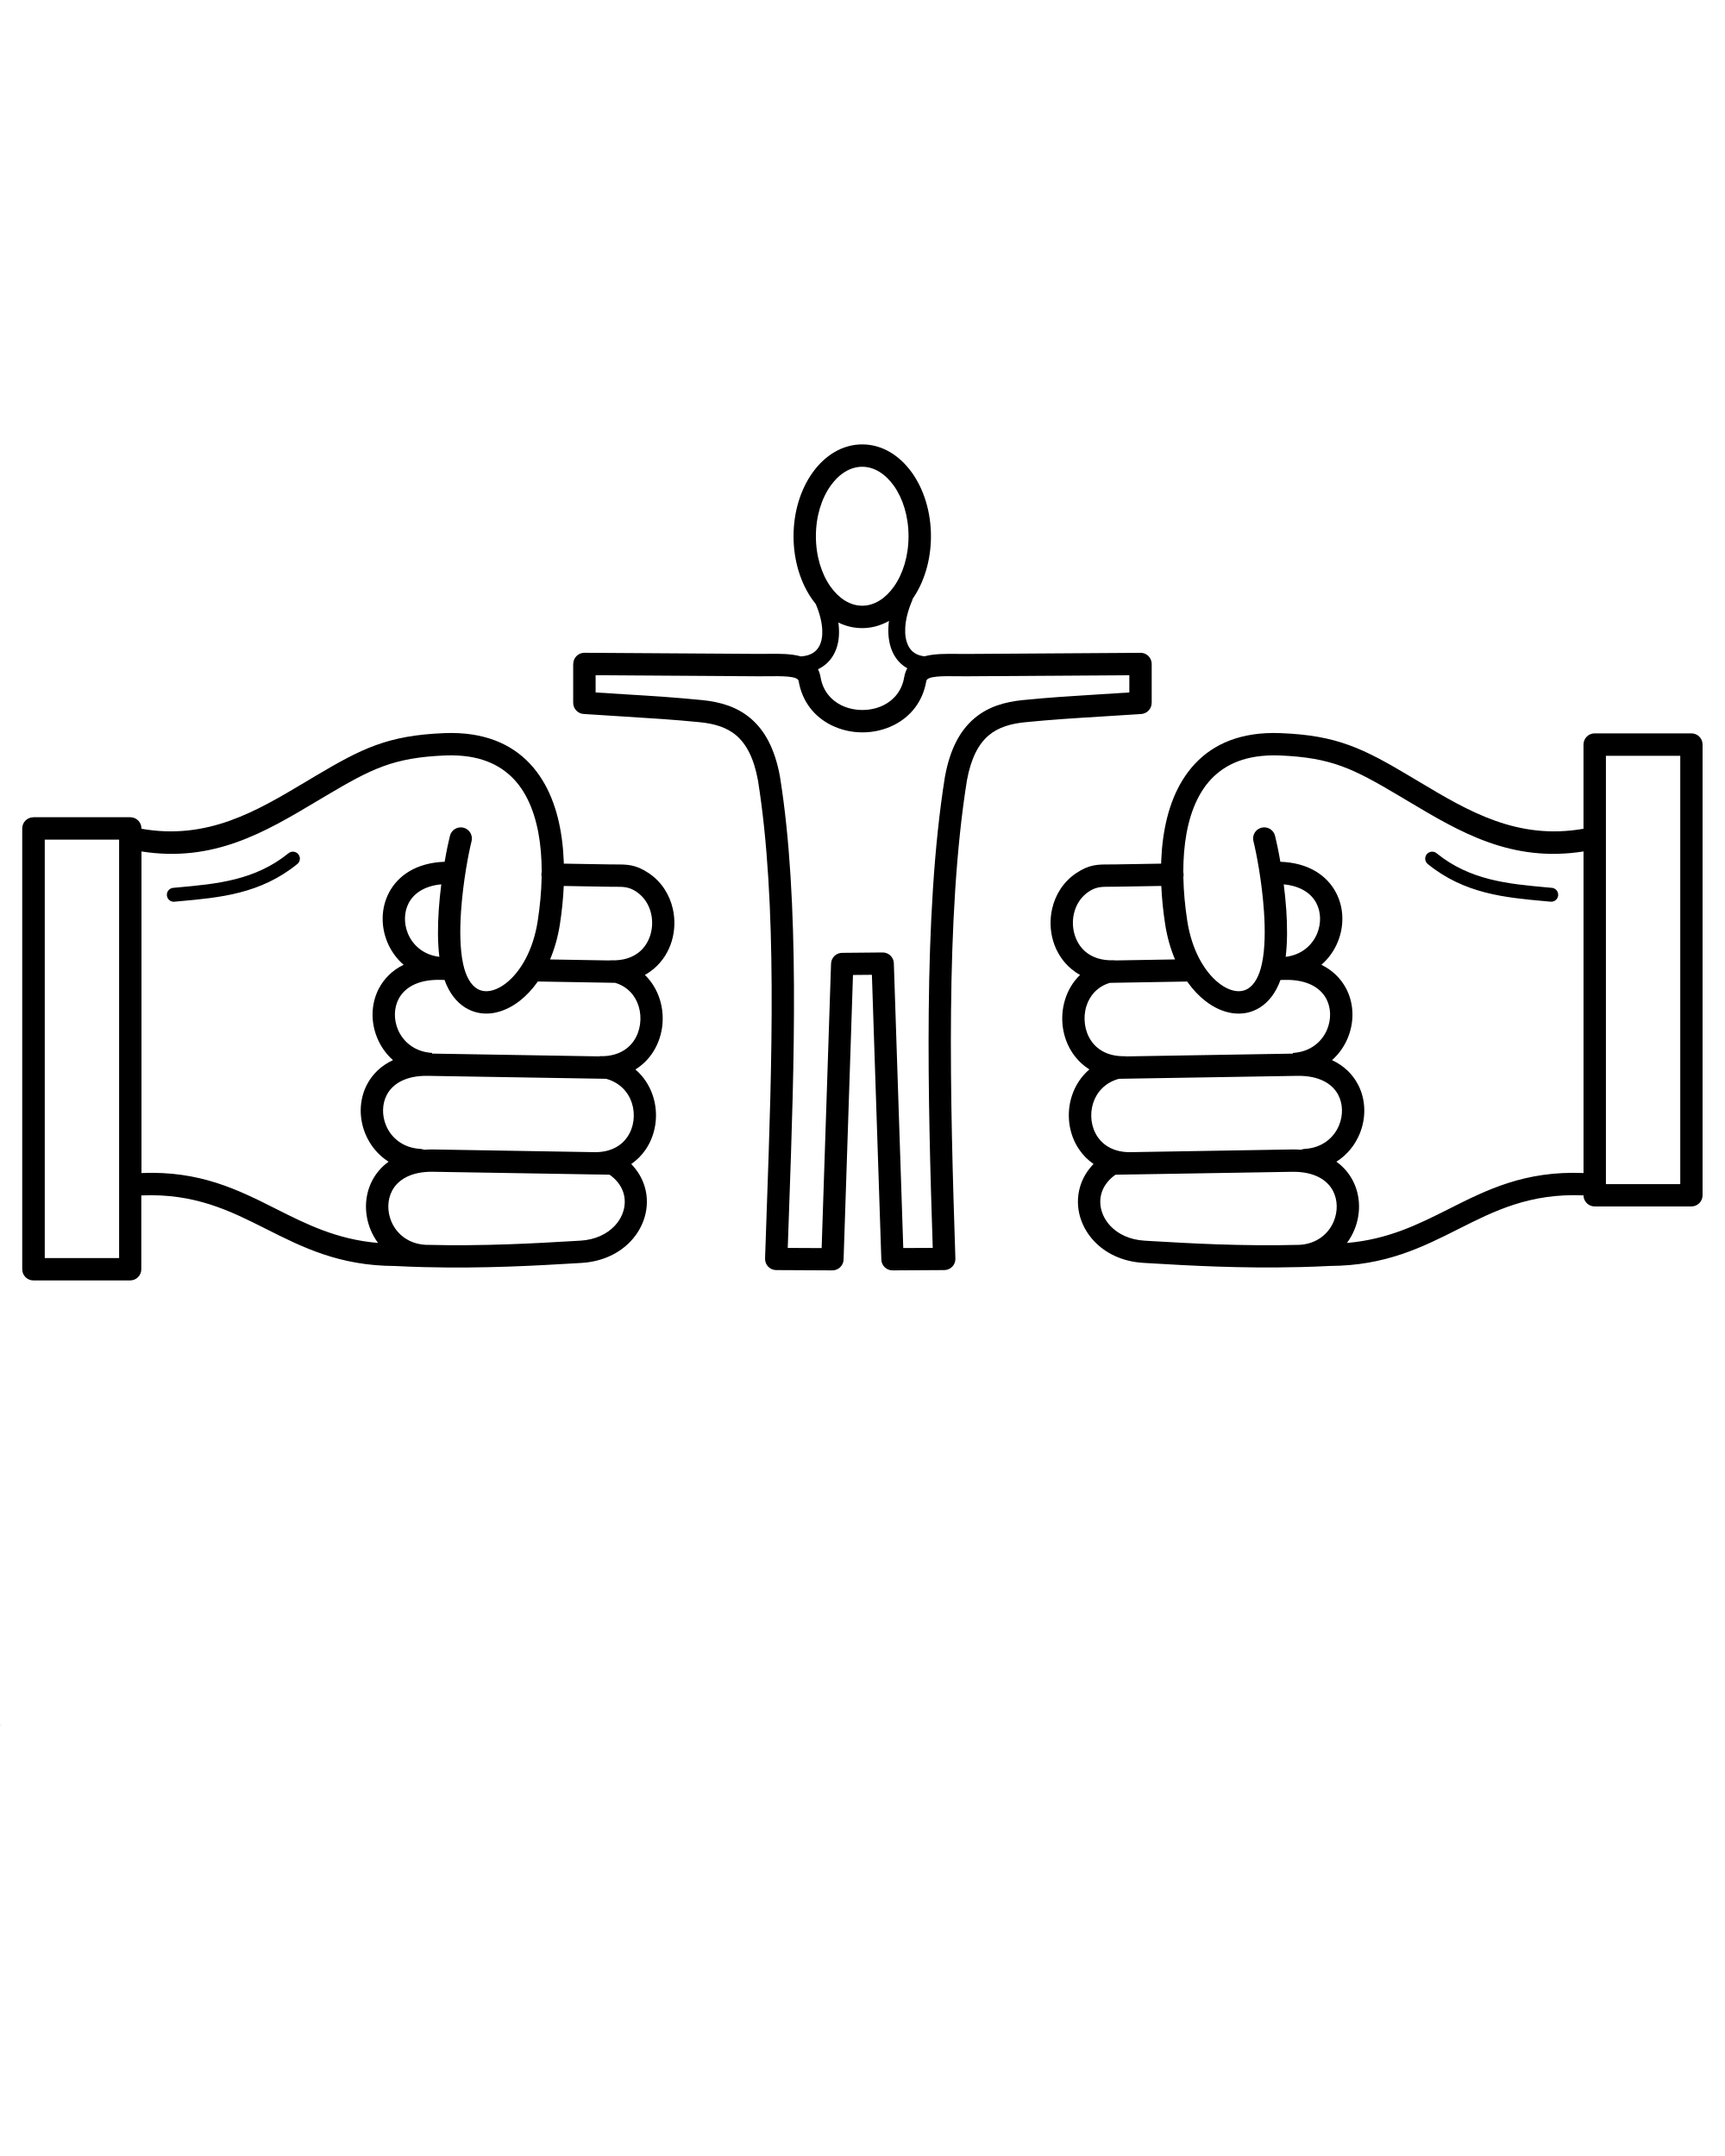
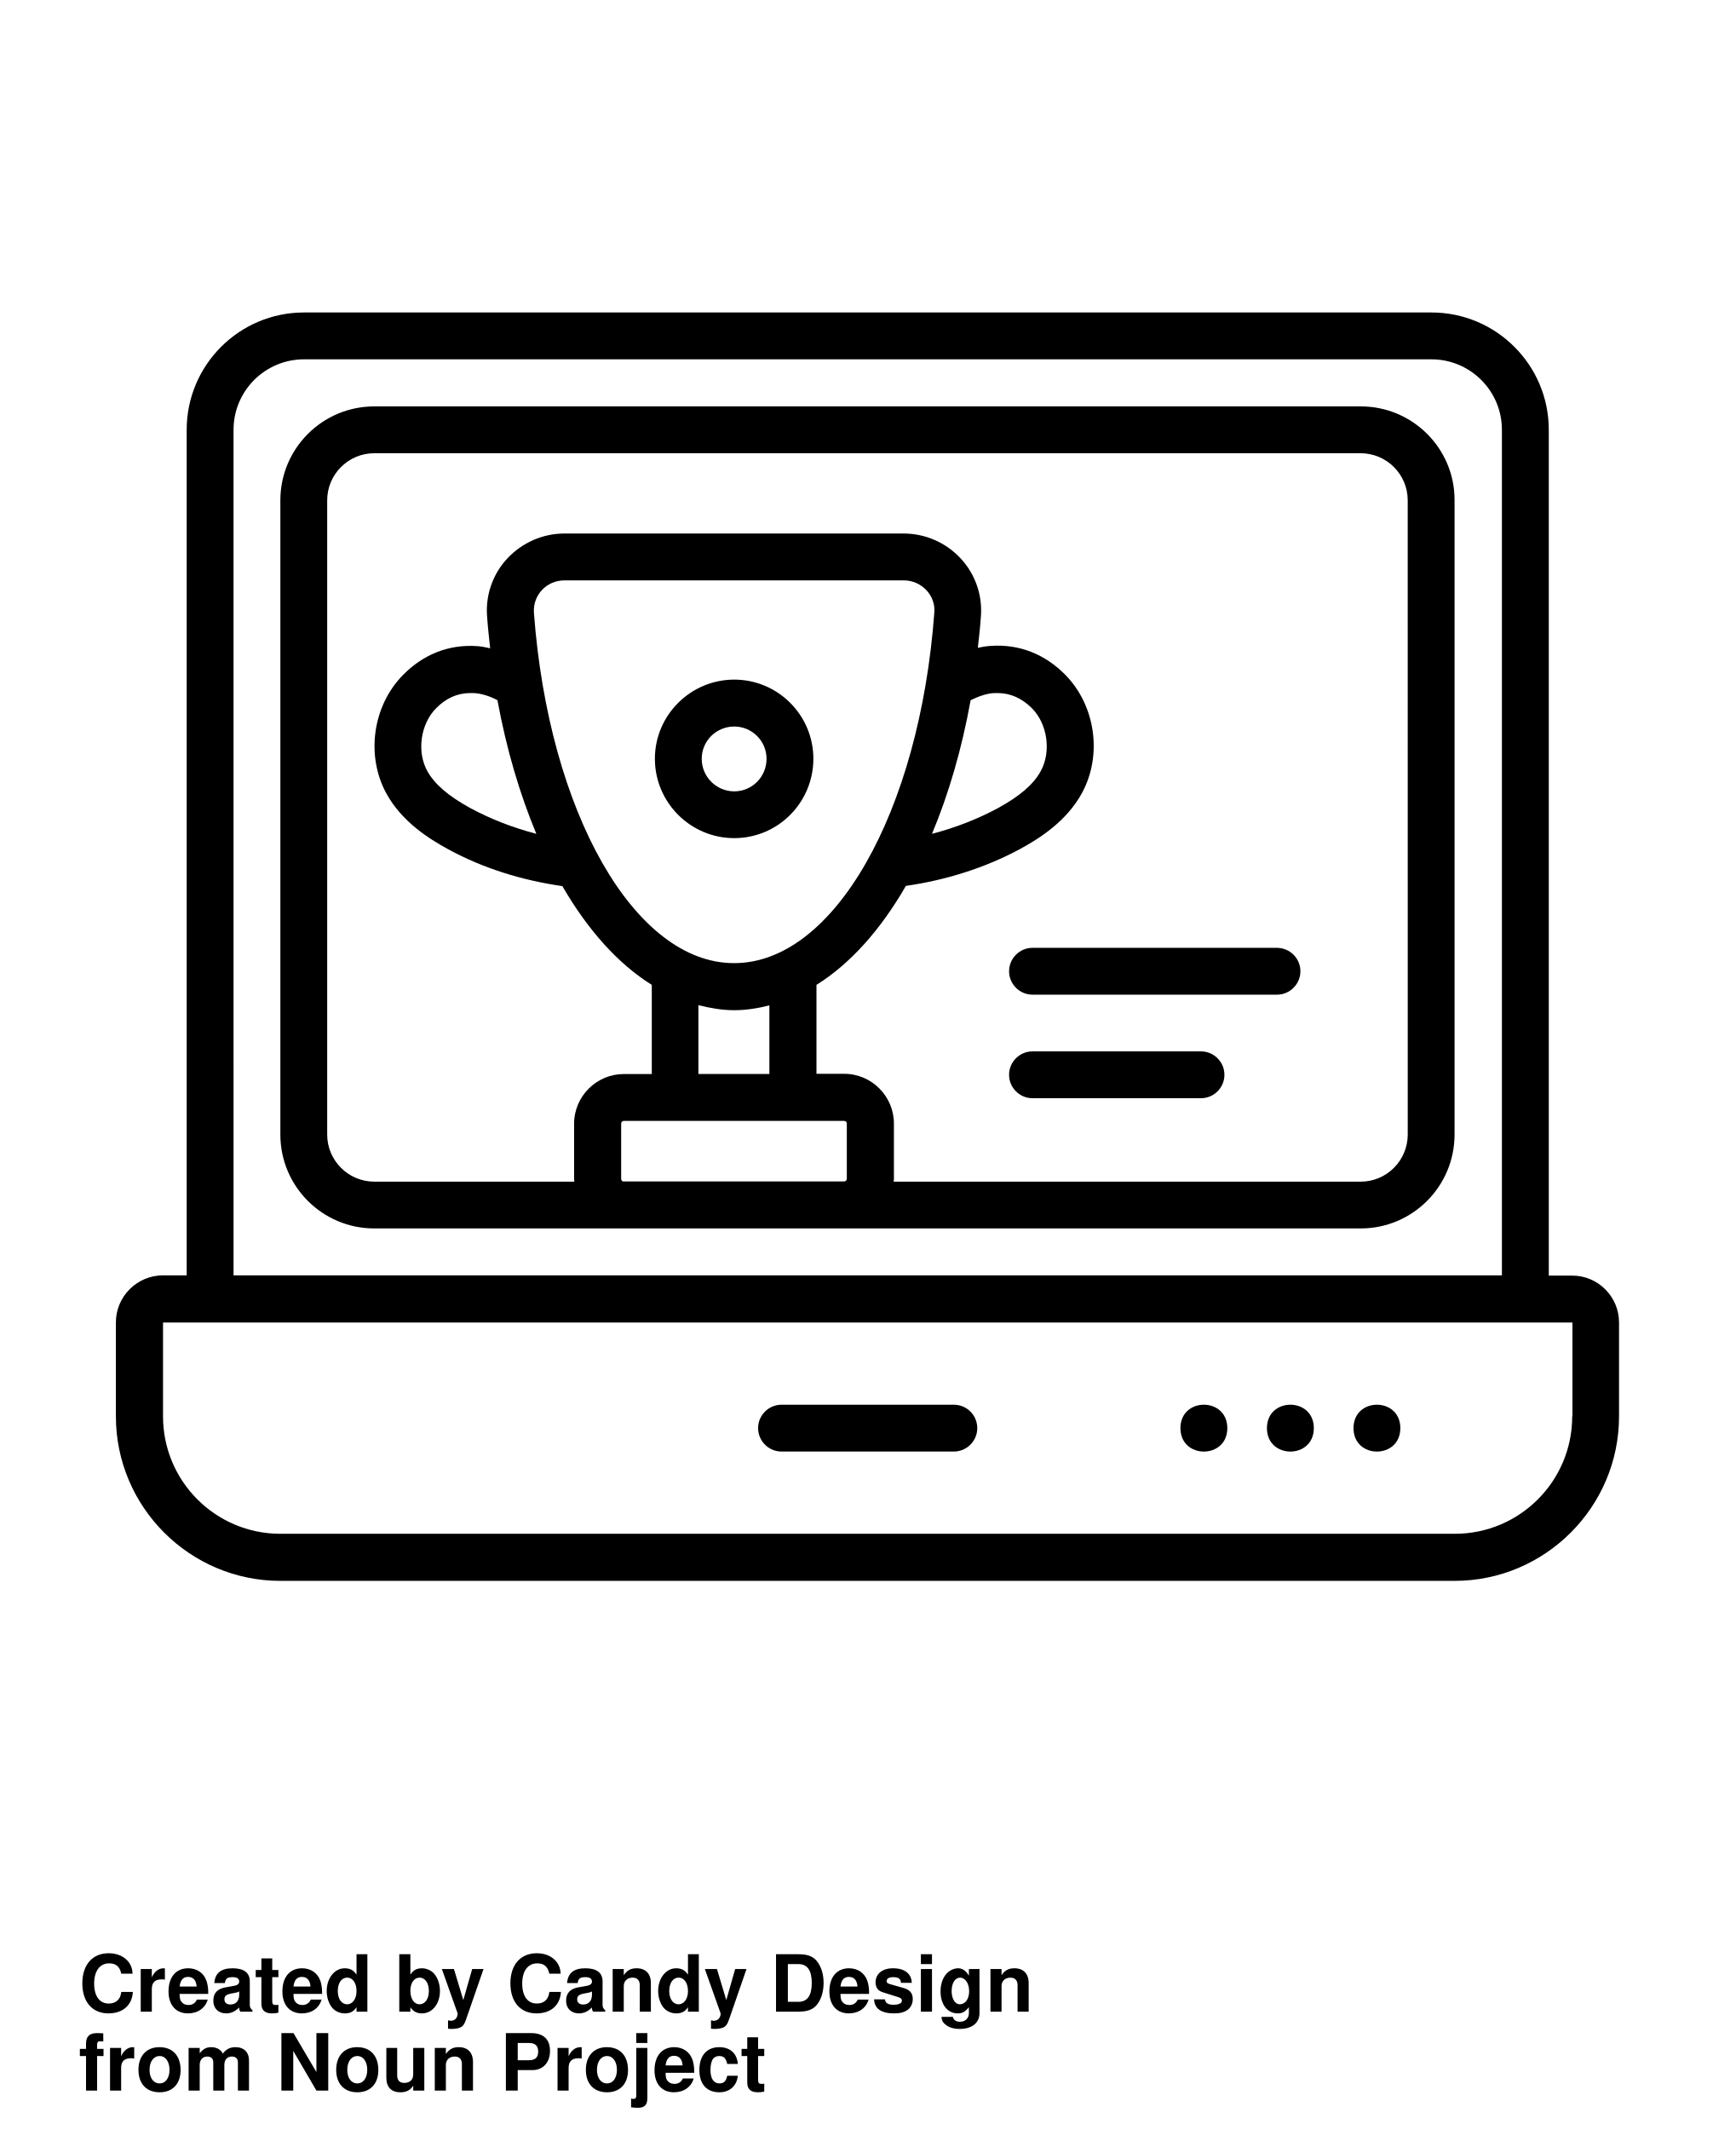
- <svg xmlns="http://www.w3.org/2000/svg" xml:space="preserve" version="1.1" style="shape-rendering:geometricPrecision;text-rendering:geometricPrecision;image-rendering:optimizeQuality;" viewBox="0 0 60000 75000" x="0px" y="0px" fill-rule="evenodd" clip-rule="evenodd">
-   <defs>
-     <style type="text/css">
-    
-     .fil0 {fill:black;fill-rule:nonzero}
-    
-   </style>
-   </defs>
+ <svg xmlns="http://www.w3.org/2000/svg" version="1.1" viewBox="-5.0 -10.0 110.0 135.0">
  <g>
-     <path class="fil0" d="M1167 28429l3364 0c215,0 389,174 389,389l0 12c2302,403 4002,-612 5701,-1626 188,-112 272,-163 319,-191 827,-490 1452,-844 2128,-1090 682,-248 1395,-379 2383,-420 356,-14 681,3 978,49l1 0 0 0c1145,177 1925,760 2431,1577 486,784 705,1776 747,2817 1,32 2,65 3,97l1610 27c67,1 127,1 183,1 422,0 703,0 1152,297 452,299 734,753 846,1245 84,369 72,761 -36,1123 -110,367 -319,707 -628,967 -94,79 -196,150 -307,212 248,240 422,539 522,861 96,311 121,644 76,965 -46,325 -164,641 -353,914 -149,215 -341,403 -575,548 295,252 499,577 612,928 99,308 128,638 85,956 -43,322 -157,634 -342,904 -132,193 -299,364 -500,502 192,197 331,417 421,649 136,349 157,721 77,1077 -79,349 -255,682 -518,960 -393,416 -978,711 -1712,754l-236 14c-1324,78 -3141,185 -5219,132 -4,0 -8,0 -12,0 -334,-9 -675,-21 -1022,-39l0 0c-1937,-8 -3215,-652 -4482,-1290 -1243,-626 -2474,-1246 -4338,-1165l0 2568c0,215 -174,389 -389,389l-3364 0c-215,0 -389,-174 -389,-389l0 -15334c0,-215 174,-389 389,-389zm27993 -6775c11,76 18,151 21,224 16,325 -39,614 -163,854 -124,242 -314,430 -566,548 41,81 72,173 90,280 79,466 355,789 707,966 226,114 486,172 747,172 262,0 521,-57 747,-172 352,-178 628,-500 707,-966 21,-122 58,-225 108,-313 -221,-124 -387,-307 -498,-536 -122,-250 -175,-553 -159,-890 3,-72 10,-146 20,-221 -286,161 -601,250 -933,250 -293,0 -572,-69 -830,-195zm-1309 1180c127,-7 238,-31 333,-72 143,-61 249,-163 317,-295 76,-148 110,-339 99,-562 -13,-262 -87,-564 -225,-891 -40,-48 -78,-99 -115,-151 -407,-571 -659,-1353 -659,-2209 0,-857 252,-1638 659,-2209 434,-609 1045,-986 1731,-986 685,0 1296,377 1731,986 407,571 659,1353 659,2209 0,839 -241,1606 -634,2173 -4,20 -10,40 -18,60 -148,346 -229,673 -243,960 -12,237 23,444 102,607 70,144 178,253 322,315 73,31 156,52 249,61 341,-92 758,-87 1152,-83 95,1 189,2 277,2l6045 -39c12,-1 24,-2 37,-2 215,0 389,174 389,389l0 1353 -1 0c0,203 -157,374 -363,388 -507,34 -987,64 -1430,91 -920,56 -1676,103 -2607,195 -494,49 -935,172 -1275,463 -345,296 -608,781 -751,1561 -380,2375 -525,5158 -553,8029 -28,2881 62,5859 152,8605l0 0 0 11c1,214 -172,388 -386,389l-1790 10c-214,7 -393,-161 -400,-376l-328 -9906 -658 6 -327 9900 0 0c-6,209 -179,376 -389,376l-1944 -10c-7,0 -15,0 -22,0 -214,-7 -382,-186 -376,-400 19,-572 39,-1155 60,-1745 178,-5052 374,-10633 -307,-14890 -143,-780 -406,-1265 -751,-1561 -340,-292 -781,-414 -1275,-463 -930,-92 -1687,-138 -2607,-195 -437,-27 -910,-56 -1409,-90 -213,-2 -385,-176 -385,-389l0 -1353 2 0 0 -2c1,-214 175,-387 389,-386l6080 39c88,1 181,-1 277,-2 399,-5 822,-9 1165,87zm3237 -5939c-290,-406 -678,-658 -1098,-658 -419,0 -808,251 -1098,658 -317,445 -513,1066 -513,1759 0,693 196,1315 513,1759 290,406 678,658 1098,658 419,0 808,-251 1098,-658 317,-445 513,-1066 513,-1759 0,-693 -196,-1315 -513,-1759zm2 16613l328 9907 1025 -5c-86,-2638 -166,-5473 -139,-8237 28,-2911 176,-5735 563,-8151l2 -9c179,-976 534,-1606 1010,-2014 481,-413 1064,-583 1704,-646 962,-95 1718,-141 2637,-198 320,-20 661,-41 1061,-67l0 -599 -5690 37c-93,1 -189,-1 -286,-2 -498,-6 -1055,-12 -1085,164 -125,738 -564,1249 -1124,1532 -338,171 -719,257 -1097,257 -378,0 -759,-86 -1097,-257 -560,-283 -999,-794 -1124,-1532 -30,-176 -587,-169 -1085,-164 -97,1 -192,2 -286,2l-5690 -37 0 599c399,26 740,47 1061,67 919,56 1675,103 2637,198 639,63 1222,233 1704,646 476,408 831,1038 1010,2014l2 14c692,4330 495,9950 316,15037 -16,454 -32,903 -47,1347l1179 6 327 -9895c7,-212 183,-380 395,-376l1399 -13c211,-2 384,166 391,376l0 0zm22887 -2624c133,12 232,130 220,263 -12,133 -130,232 -263,220l-183 -17c-1399,-127 -2809,-254 -4089,-1293 -104,-85 -120,-237 -35,-341 85,-104 237,-120 341,-35 1165,946 2502,1067 3827,1187l183 17zm-16080 6319c-234,-145 -425,-333 -575,-548 -190,-273 -307,-589 -353,-914 -45,-321 -20,-654 76,-965 99,-322 273,-621 522,-861 -111,-62 -213,-133 -307,-212 -309,-260 -518,-600 -628,-967 -108,-362 -120,-753 -36,-1123 112,-492 394,-946 846,-1245 449,-297 730,-297 1152,-297 56,0 116,0 183,-1l1610 -27c1,-32 2,-65 3,-97 42,-1041 261,-2033 747,-2817 506,-816 1285,-1400 2431,-1577l0 0 1 0c297,-46 623,-63 978,-49 989,40 1702,171 2383,420 676,246 1302,599 2128,1090 47,28 132,79 319,191 1700,1015 3399,2029 5701,1626l0 -2930c0,-215 174,-389 389,-389l3364 0c215,0 389,174 389,389l0 15679c0,215 -174,389 -389,389l-3364 0c-213,0 -387,-172 -389,-385 -1864,-81 -3095,539 -4338,1165 -1266,638 -2545,1282 -4482,1290l0 0c-347,18 -688,31 -1022,39 -4,0 -8,0 -12,0 -2078,53 -3895,-54 -5219,-132l-236 -14c-734,-43 -1319,-338 -1712,-754 -262,-278 -439,-610 -518,-960 -80,-356 -58,-727 77,-1077 90,-232 229,-452 421,-649 -201,-138 -368,-309 -500,-502 -185,-269 -299,-581 -342,-904 -42,-318 -14,-648 85,-956 113,-352 317,-676 612,-928zm912 -3793l2061 -35c-154,-363 -273,-773 -343,-1224l0 0 0 -1c-67,-435 -114,-882 -134,-1331l-1604 27c-67,1 -133,1 -195,1 -281,0 -467,0 -723,169 -275,182 -448,462 -517,767 -55,240 -47,495 24,730 69,230 196,440 381,596 229,193 556,311 981,296 24,-1 47,1 70,4zm2485 734l-2689 46c-432,127 -705,445 -819,815 -62,202 -78,419 -48,631 29,208 104,408 222,579 224,323 619,546 1189,526l0 8 5822 -97 -1 -24c603,-34 1015,-387 1193,-822 71,-174 106,-360 101,-544 -5,-179 -47,-355 -130,-513 -203,-386 -663,-675 -1427,-662l-169 3c-164,454 -416,770 -717,959 -294,184 -625,245 -964,194 -315,-47 -635,-192 -934,-425 -224,-174 -438,-400 -630,-673zm4668 -582c398,195 683,488 861,827 139,266 211,558 218,854 8,290 -47,584 -159,857 -120,293 -306,562 -551,779 421,194 720,496 904,848 139,266 211,558 218,854 8,290 -47,584 -159,857 -159,388 -433,735 -810,974 249,179 437,403 568,653 139,266 211,558 218,854 8,290 -47,584 -159,857 -67,163 -154,318 -260,462 1438,-122 2493,-654 3540,-1181 1331,-671 2650,-1335 4688,-1251l0 -11187c-2508,396 -4304,-676 -6100,-1748 -24,-14 -57,-34 -316,-188 -792,-470 -1387,-807 -1998,-1029 -606,-221 -1248,-337 -2149,-374 -298,-12 -574,3 -831,42l0 0c-896,138 -1501,587 -1889,1215 -409,660 -594,1522 -631,2440 -5,118 -7,238 -7,358 6,27 10,55 11,84 0,31 -3,61 -9,89 9,507 59,1022 136,1525l0 0c159,1029 604,1780 1105,2170 193,150 389,242 572,269 159,24 310,-2 438,-82 212,-133 387,-416 483,-871 109,-516 114,-1172 70,-1818 -72,-1059 -272,-2069 -366,-2437 -53,-207 72,-419 280,-471 207,-53 419,72 471,280 46,180 116,503 185,905 995,35 1628,486 1938,1077 139,266 211,558 218,854 8,290 -47,584 -159,857 -123,300 -315,576 -570,796zm-6568 7292c-40,1 -79,2 -117,2l-477 8c-228,161 -378,354 -458,559 -79,202 -91,418 -44,627 48,214 160,421 326,598 265,281 670,480 1189,511l239 14c1310,77 3107,183 5151,131 601,-35 1012,-388 1190,-822 71,-174 106,-360 101,-544 -5,-179 -47,-355 -130,-513 -203,-386 -663,-675 -1427,-662l-5543 92 0 0zm-476 -3326c-475,130 -772,461 -895,842 -64,199 -82,412 -55,618 27,202 98,398 214,566 212,309 584,527 1117,526l57 -1 11 0 0 0 5558 -93c114,-2 223,1 328,10 40,-17 84,-27 130,-30 603,-34 1015,-387 1193,-822 71,-174 106,-360 101,-544 -5,-179 -47,-355 -130,-513 -203,-386 -663,-675 -1427,-662l-6202 103zm5801 -4243c550,-65 927,-403 1095,-813 71,-174 106,-360 101,-544 -5,-179 -47,-355 -130,-513 -175,-334 -543,-595 -1133,-651 36,284 67,585 88,887 38,557 41,1127 -21,1635zm13725 -6994l-2586 0 0 14900 2586 0 0 -14900zm-52376 5077c-133,12 -251,-86 -263,-220 -12,-133 86,-251 220,-263l183 -17c1325,-120 2662,-241 3827,-1187 104,-85 257,-69 341,35 85,104 69,257 -35,341 -1280,1039 -2690,1167 -4089,1293l-183 17zm15124 2042c23,-3 46,-5 70,-4 425,15 751,-103 981,-296 185,-156 313,-366 381,-596 70,-236 78,-491 24,-730 -70,-305 -242,-585 -517,-767 -256,-169 -442,-169 -723,-169 -62,0 -128,0 -195,-1l-1604 -27c-20,448 -67,896 -134,1331l0 1 0 0c-70,451 -189,861 -343,1224l2061 35zm-2485 734c-192,273 -407,499 -630,673 -299,232 -619,377 -934,425 -339,51 -670,-10 -964,-194 -302,-189 -554,-505 -717,-959l-169 -3c-764,-13 -1224,276 -1427,662 -83,158 -125,334 -130,513 -5,184 30,370 101,544 178,434 590,788 1193,822l-1 24 5822 97 0 -8c570,21 965,-203 1189,-526 119,-171 193,-372 222,-579 30,-212 14,-429 -48,-631 -114,-370 -387,-688 -819,-815l-2689 -46zm-4668 -582c-255,-220 -447,-496 -570,-796 -112,-273 -166,-567 -159,-857 8,-295 79,-588 218,-854 310,-591 942,-1042 1938,-1077 69,-402 139,-725 185,-905 53,-207 264,-333 471,-280 207,53 333,264 280,471 -94,368 -294,1378 -366,2437 -44,646 -39,1302 70,1818 96,455 271,738 483,871 128,80 278,106 438,82 183,-28 379,-119 572,-269 501,-390 947,-1141 1105,-2170l0 0c77,-502 127,-1018 136,-1525 -6,-29 -9,-59 -9,-89 0,-29 4,-57 11,-84 0,-120 -2,-239 -7,-358 -37,-918 -223,-1780 -631,-2440 -389,-627 -994,-1077 -1889,-1215l0 0c-256,-39 -533,-54 -831,-42 -901,37 -1544,154 -2149,374 -611,222 -1205,559 -1998,1029 -259,154 -292,173 -316,188 -1796,1072 -3591,2144 -6100,1748l0 11187c2038,-84 3356,580 4688,1251 1047,527 2102,1059 3540,1181 -106,-143 -193,-299 -260,-462 -112,-273 -166,-567 -159,-857 8,-295 79,-588 218,-854 131,-249 319,-474 568,-653 -377,-239 -651,-586 -810,-974 -112,-273 -166,-567 -159,-857 8,-295 79,-588 218,-854 184,-352 483,-654 904,-848 -246,-217 -431,-487 -551,-779 -112,-273 -166,-567 -159,-857 8,-295 79,-588 218,-854 178,-339 462,-633 861,-827zm7044 3966l-6202 -103c-764,-13 -1224,276 -1427,662 -83,158 -125,334 -130,513 -5,184 30,370 101,544 178,434 590,788 1193,822 46,3 90,13 130,30 105,-8 214,-11 328,-10l5558 93 0 0 11 0 57 1c533,1 905,-217 1117,-526 116,-169 187,-364 214,-566 27,-206 9,-419 -55,-618 -123,-381 -420,-712 -895,-842zm-359 3328c-39,0 -78,0 -117,-2l0 0 -5543 -92c-764,-13 -1224,276 -1427,662 -83,158 -125,334 -130,513 -5,184 30,370 101,544 178,434 589,787 1190,822 2044,52 3841,-54 5151,-131l239 -14c518,-30 923,-230 1189,-511 167,-176 278,-383 326,-598 47,-208 35,-425 -44,-627 -80,-205 -229,-398 -458,-559l-477 -8zm-5442 -7571c-62,-508 -59,-1078 -21,-1635 21,-302 51,-602 88,-887 -590,56 -958,317 -1133,651 -83,158 -125,334 -130,513 -5,184 30,370 101,544 168,410 545,749 1095,813zm-11139 -4076l-2586 0 0 14555 2586 0 0 -14555z" />
+     <path d="m94.668 70.848h-1.484v-53.605c0-4.106-3.332-7.438-7.438-7.438h-71.473c-4.106 0-7.438 3.332-7.438 7.438v53.59h-1.504c-1.637 0-2.984 1.332-2.984 2.984v5.953c0 5.742 4.684 10.426 10.426 10.426h74.438c5.742 0 10.426-4.684 10.426-10.426v-5.953c0-1.633-1.332-2.969-2.969-2.969zm-84.863-53.605c0-2.469 2-4.469 4.469-4.469h71.469c2.469 0 4.469 2 4.469 4.469v53.59h-80.406zm84.863 62.531c0 4.106-3.332 7.438-7.438 7.438h-74.457c-4.106 0-7.438-3.332-7.438-7.438v-5.953h86.363 0.016 2.969v5.953z" />
+     <path d="m81.273 15.758h-62.547c-3.289 0-5.953 2.668-5.953 5.953v40.195c0 3.289 2.668 5.953 5.953 5.953h62.531c3.289 0 5.953-2.668 5.953-5.953v-40.195c0.016-3.285-2.664-5.953-5.938-5.953zm-46.895 48.953v-3.5c0-0.09 0.074-0.168 0.168-0.168h13.969c0.09 0 0.168 0.074 0.168 0.168v3.5c0 0.09-0.074 0.168-0.168 0.168h-13.969c-0.094 0.016-0.168-0.062-0.168-0.168zm-5.379-21.863c-1.453-0.379-2.879-0.926-4.195-1.637-1.379-0.758-2.242-1.5-2.711-2.332-0.684-1.227-0.438-2.984 0.547-3.984 0.637-0.652 1.363-0.969 2.184-0.969h0.211c0.5 0.031 1.016 0.195 1.5 0.453 0.57 3.106 1.418 5.953 2.465 8.469zm-0.152-14.016c-0.031-0.531 0.137-1.031 0.5-1.426 0.363-0.395 0.879-0.621 1.426-0.621h21.531c0.547 0 1.047 0.227 1.426 0.621 0.363 0.395 0.547 0.895 0.5 1.426-0.938 12.668-6.379 22.211-12.684 22.211-6.305 0.02-11.758-9.543-12.699-22.211zm27.684 5.547c0.5-0.242 1-0.426 1.5-0.453h0.211c0.816 0 1.547 0.332 2.184 0.969 0.984 1 1.227 2.758 0.547 3.984-0.453 0.832-1.316 1.574-2.695 2.332-1.316 0.711-2.742 1.258-4.195 1.637 1.055-2.516 1.887-5.363 2.449-8.469zm-17.242 19.332c0.742 0.184 1.484 0.316 2.258 0.316 0.758 0 1.5-0.121 2.227-0.305v4.348h-4.5v-4.359zm44.953 8.199c0 1.637-1.332 2.984-2.984 2.984h-29.605c0-0.062 0.016-0.105 0.016-0.168v-3.516c0-1.727-1.41-3.152-3.152-3.152h-1.758v-5.637c2.137-1.332 4.062-3.484 5.668-6.273 2.531-0.363 5.016-1.137 7.258-2.348 1.195-0.652 2.91-1.727 3.894-3.516 1.316-2.394 0.879-5.547-1.031-7.5-1.305-1.332-2.938-1.969-4.727-1.848-0.273 0.016-0.562 0.062-0.832 0.121 0.074-0.668 0.152-1.332 0.195-2 0.105-1.332-0.363-2.684-1.289-3.668-0.926-1-2.242-1.574-3.606-1.574h-21.516c-1.363 0-2.668 0.574-3.606 1.574-0.926 0.984-1.395 2.332-1.289 3.668 0.047 0.684 0.121 1.363 0.195 2.031-0.273-0.062-0.562-0.121-0.832-0.137-1.789-0.121-3.41 0.516-4.711 1.848-1.91 1.953-2.348 5.106-1.031 7.5 0.984 1.789 2.695 2.863 3.894 3.516 2.242 1.227 4.727 1.984 7.258 2.348 1.605 2.773 3.531 4.926 5.668 6.258v5.652h-1.773c-1.727 0-3.152 1.41-3.152 3.152v3.5c0 0.062 0.016 0.105 0.016 0.168h-12.684c-1.637 0-2.984-1.332-2.984-2.984v-40.199c0-1.637 1.332-2.984 2.984-2.984h62.531c1.637 0 2.984 1.332 2.984 2.984z" />
+     <path d="m55.469 79.031h-10.926c-0.816 0-1.484 0.668-1.484 1.484s0.668 1.484 1.484 1.484h10.926c0.816 0 1.484-0.668 1.484-1.484 0-0.82-0.664-1.484-1.484-1.484z" />
+     <path d="m72.805 80.516c0 1.98-2.973 1.98-2.973 0s2.973-1.98 2.973 0" />
+     <path d="m78.289 80.516c0 1.98-2.973 1.98-2.973 0s2.973-1.98 2.973 0" />
+     <path d="m83.773 80.516c0 1.98-2.969 1.98-2.969 0s2.969-1.98 2.969 0" />
+     <path d="m41.547 43.121c2.773 0 5.016-2.258 5.016-5.031 0-2.773-2.258-5.016-5.016-5.016-2.773 0-5.031 2.258-5.031 5.016 0 2.773 2.258 5.031 5.031 5.031zm0-7.074c1.121 0 2.047 0.91 2.047 2.047s-0.91 2.062-2.047 2.062-2.062-0.926-2.062-2.062c0-1.141 0.926-2.047 2.062-2.047z" />
+     <path d="m75.938 50.074h-15.484c-0.816 0-1.484 0.668-1.484 1.484s0.668 1.484 1.484 1.484h15.5c0.816 0 1.484-0.668 1.484-1.484s-0.664-1.484-1.5-1.484z" />
+     <path d="m71.137 56.637h-10.684c-0.816 0-1.484 0.668-1.484 1.484s0.668 1.484 1.484 1.484h10.684c0.816 0 1.484-0.668 1.484-1.484s-0.668-1.484-1.484-1.484z" />
  </g>
-   <text x="0" y="60015" fill="#000000" font-size="5px" font-weight="bold" font-family="'Helvetica Neue', Helvetica, Arial-Unicode, Arial, Sans-serif">Created by Olena Panasovska</text>
-   <text x="0" y="60020" fill="#000000" font-size="5px" font-weight="bold" font-family="'Helvetica Neue', Helvetica, Arial-Unicode, Arial, Sans-serif">from the Noun Project</text>
+   <text x="0.0" y="117.5" font-size="5.0" font-weight="bold" font-family="Arbeit Regular, Helvetica, Arial-Unicode, Arial, Sans-serif" fill="#000000">Created by Candy Design</text>
+   <text x="0.0" y="122.5" font-size="5.0" font-weight="bold" font-family="Arbeit Regular, Helvetica, Arial-Unicode, Arial, Sans-serif" fill="#000000">from Noun Project</text>
</svg>
